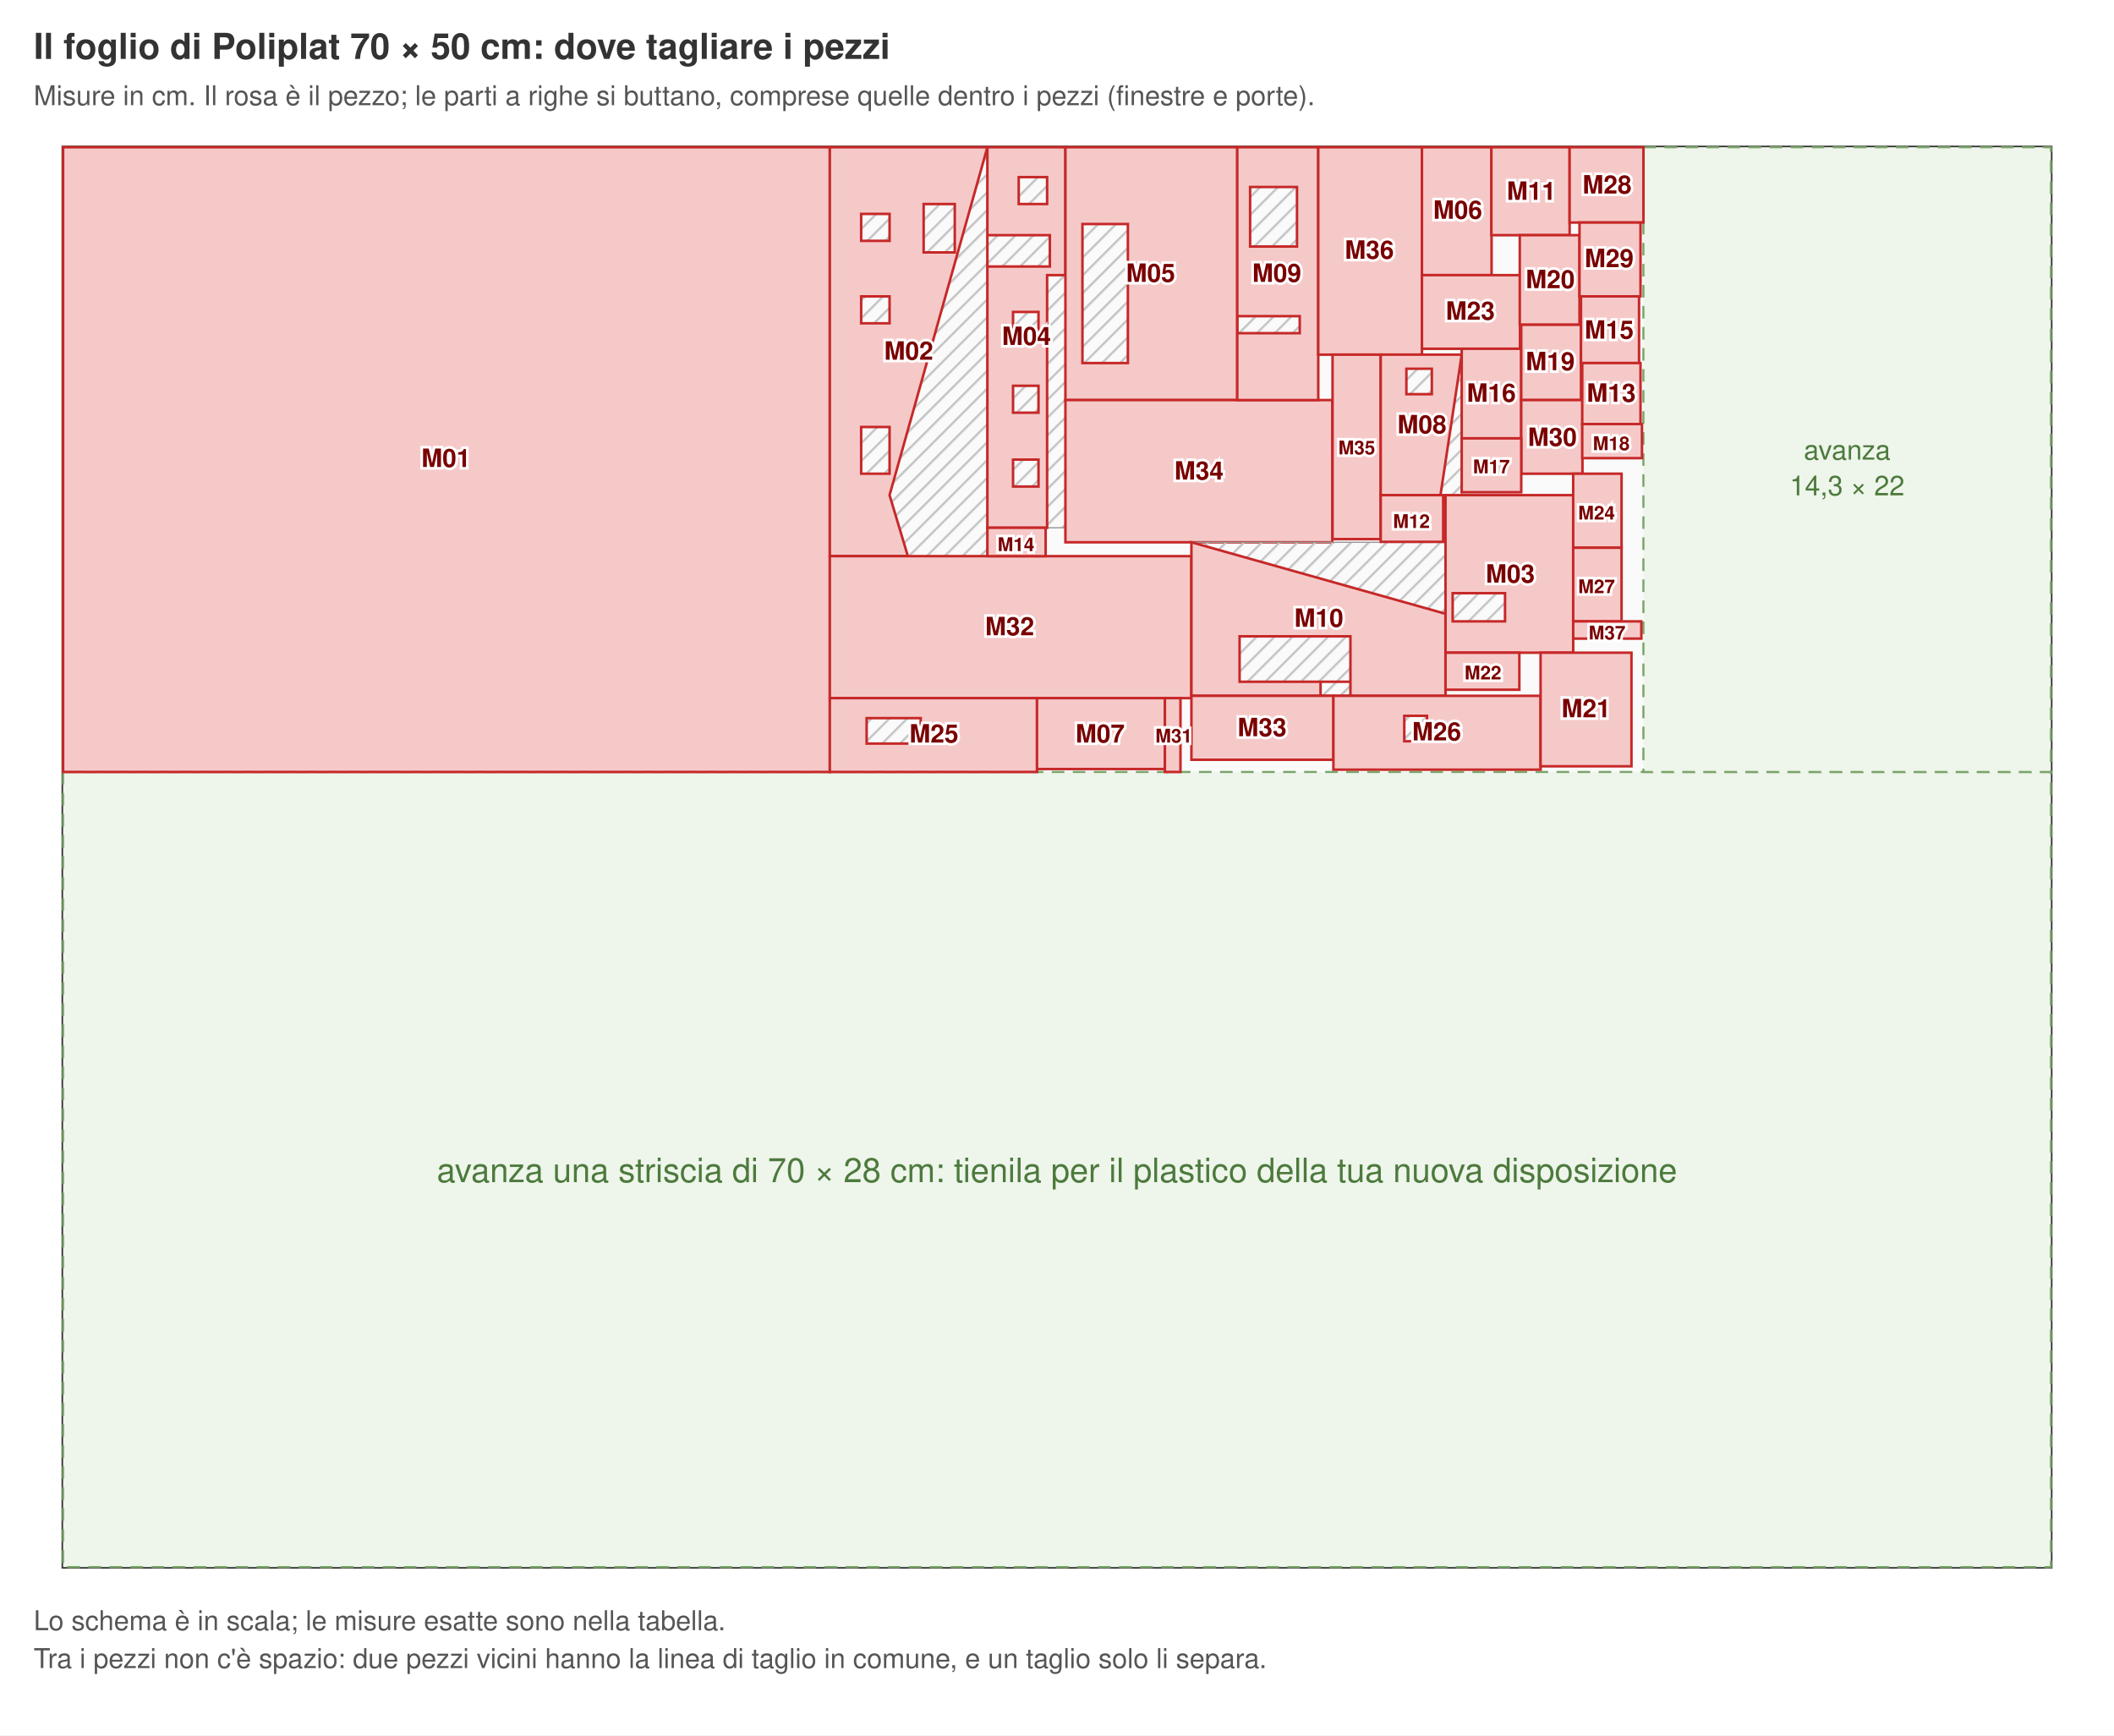
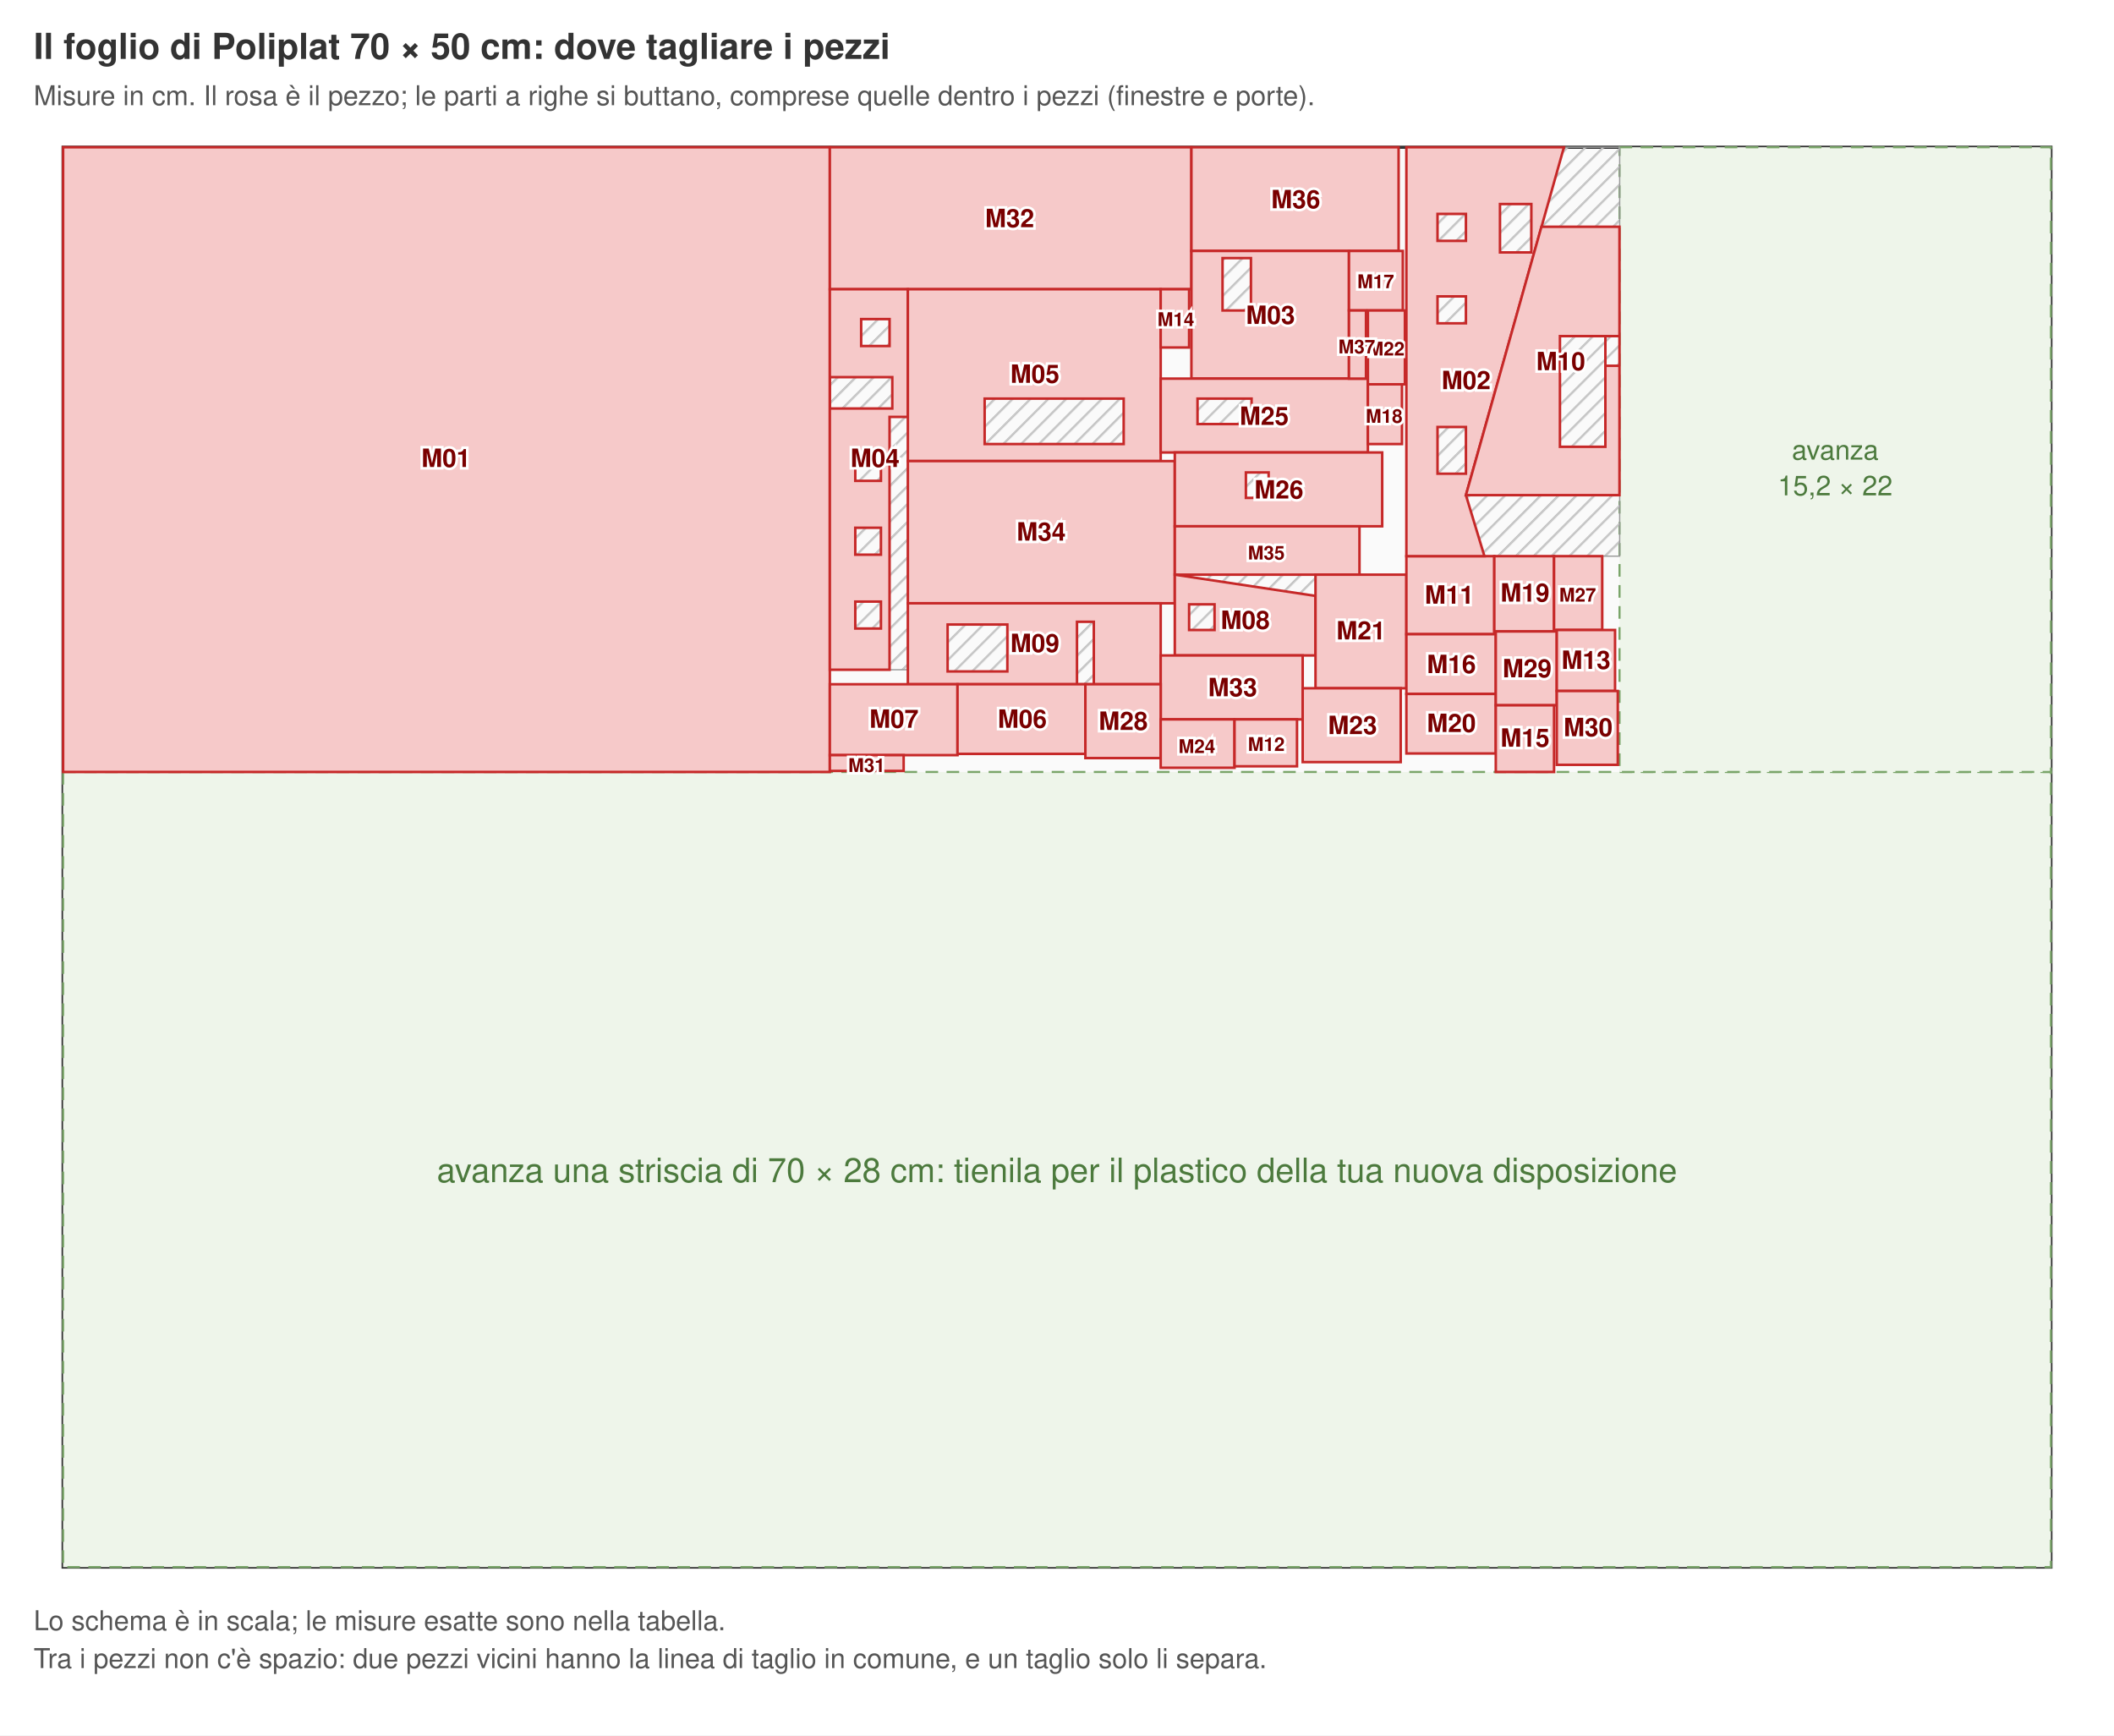
<svg xmlns="http://www.w3.org/2000/svg" viewBox="0 0 1005 825" width="1005" height="825">
  <rect width="100%" height="100%" fill="#ffffff" />
  <text x="16" y="28" font-family="Helvetica, Arial, sans-serif" font-size="17" font-weight="bold" fill="#333">Il foglio di Poliplat 70 × 50 cm: dove tagliare i pezzi</text>
  <text x="16" y="50" font-family="Helvetica, Arial, sans-serif" font-size="13" fill="#555">Misure in cm. Il rosa è il pezzo; le parti a righe si buttano, comprese quelle dentro i pezzi (finestre e porte).</text>
  <rect x="30" y="70" width="945.0" height="675.0" fill="#fafafa" stroke="#333" stroke-width="1.5" />
  <defs>
    <pattern id="righe" width="6" height="6" patternUnits="userSpaceOnUse" patternTransform="rotate(45)">
      <line x1="0" y1="0" x2="0" y2="6" stroke="#bbb" stroke-width="2" />
    </pattern>
  </defs>
  <rect x="30" y="367.0" width="945.0" height="378.0" fill="#eef5ea" stroke="#7aa56a" stroke-dasharray="6,4" />
  <text x="502.5" y="562.0" font-family="Helvetica, Arial, sans-serif" font-size="16" fill="#4c7a3d" text-anchor="middle">avanza una striscia di 70 × 28 cm: tienila per il plastico della tua nuova disposizione</text>
-   <rect x="781.275" y="70" width="193.725" height="297.0" fill="#eef5ea" stroke="#7aa56a" stroke-dasharray="6,4" />
-   <text x="878.138" y="218.5" font-family="Helvetica, Arial, sans-serif" font-size="13" fill="#4c7a3d" text-anchor="middle">avanza</text>
-   <text x="878.138" y="235.5" font-family="Helvetica, Arial, sans-serif" font-size="13" fill="#4c7a3d" text-anchor="middle">14,3 × 22</text>
+   <rect x="769.926" y="70" width="205.074" height="297.0" fill="#eef5ea" stroke="#7aa56a" stroke-dasharray="6,4" />
+   <text x="872.463" y="218.5" font-family="Helvetica, Arial, sans-serif" font-size="13" fill="#4c7a3d" text-anchor="middle">avanza</text>
+   <text x="872.463" y="235.5" font-family="Helvetica, Arial, sans-serif" font-size="13" fill="#4c7a3d" text-anchor="middle">15,2 × 22</text>
  <rect x="30.0" y="70.0" width="364.5" height="297.0" fill="url(#righe)" stroke="#999" stroke-width="0.6" />
+   <rect x="394.5" y="70.0" width="171.9" height="67.5" fill="url(#righe)" stroke="#999" stroke-width="0.6" />
+   <rect x="394.5" y="137.5" width="37.1" height="180.9" fill="url(#righe)" stroke="#999" stroke-width="0.6" />
+   <rect x="431.6" y="137.5" width="120.2" height="81.7" fill="url(#righe)" stroke="#999" stroke-width="0.6" />
+   <rect x="431.6" y="219.2" width="126.9" height="67.6" fill="url(#righe)" stroke="#999" stroke-width="0.6" />
+   <rect x="431.6" y="286.8" width="120.2" height="38.5" fill="url(#righe)" stroke="#999" stroke-width="0.6" />
+   <rect x="566.4" y="70.0" width="98.5" height="49.3" fill="url(#righe)" stroke="#999" stroke-width="0.6" />
+   <rect x="566.4" y="119.3" width="74.9" height="60.8" fill="url(#righe)" stroke="#999" stroke-width="0.6" />
+   <rect x="551.8" y="180.0" width="98.5" height="35.1" fill="url(#righe)" stroke="#999" stroke-width="0.6" />
+   <rect x="558.5" y="215.1" width="98.5" height="35.1" fill="url(#righe)" stroke="#999" stroke-width="0.6" />
+   <rect x="558.5" y="250.2" width="87.8" height="22.9" fill="url(#righe)" stroke="#999" stroke-width="0.6" />
+   <rect x="558.5" y="273.2" width="66.8" height="38.5" fill="url(#righe)" stroke="#999" stroke-width="0.6" />
+   <rect x="551.8" y="311.6" width="67.5" height="30.4" fill="url(#righe)" stroke="#999" stroke-width="0.6" />
+   <rect x="625.4" y="273.2" width="43.2" height="54.0" fill="url(#righe)" stroke="#999" stroke-width="0.6" />
+   <rect x="394.5" y="325.3" width="60.8" height="33.7" fill="url(#righe)" stroke="#999" stroke-width="0.6" />
+   <rect x="455.2" y="325.3" width="60.8" height="33.1" fill="url(#righe)" stroke="#999" stroke-width="0.6" />
+   <rect x="619.3" y="327.2" width="46.6" height="35.1" fill="url(#righe)" stroke="#999" stroke-width="0.6" />
+   <rect x="668.6" y="264.4" width="41.9" height="37.1" fill="url(#righe)" stroke="#999" stroke-width="0.6" />
+   <rect x="668.6" y="301.5" width="42.5" height="28.4" fill="url(#righe)" stroke="#999" stroke-width="0.6" />
+   <rect x="668.6" y="329.9" width="42.5" height="28.4" fill="url(#righe)" stroke="#999" stroke-width="0.6" />
+   <rect x="516.0" y="325.3" width="35.8" height="35.1" fill="url(#righe)" stroke="#999" stroke-width="0.6" />
+   <rect x="710.4" y="264.4" width="28.4" height="35.8" fill="url(#righe)" stroke="#999" stroke-width="0.6" />
+   <rect x="711.1" y="300.2" width="29.0" height="35.1" fill="url(#righe)" stroke="#999" stroke-width="0.6" />
+   <rect x="641.3" y="119.3" width="25.6" height="28.4" fill="url(#righe)" stroke="#999" stroke-width="0.6" />
+   <rect x="711.1" y="335.3" width="27.7" height="31.7" fill="url(#righe)" stroke="#999" stroke-width="0.6" />
+   <rect x="551.8" y="342.0" width="35.1" height="23.0" fill="url(#righe)" stroke="#999" stroke-width="0.6" />
+   <rect x="738.8" y="264.4" width="22.9" height="35.1" fill="url(#righe)" stroke="#999" stroke-width="0.6" />
+   <rect x="740.1" y="299.5" width="27.7" height="29.0" fill="url(#righe)" stroke="#999" stroke-width="0.6" />
+   <rect x="740.1" y="328.5" width="29.0" height="35.1" fill="url(#righe)" stroke="#999" stroke-width="0.6" />
+   <rect x="650.3" y="147.6" width="17.6" height="35.1" fill="url(#righe)" stroke="#999" stroke-width="0.6" />
+   <rect x="586.9" y="342.0" width="29.7" height="22.3" fill="url(#righe)" stroke="#999" stroke-width="0.6" />
+   <rect x="650.3" y="182.7" width="16.2" height="28.4" fill="url(#righe)" stroke="#999" stroke-width="0.6" />
+   <rect x="394.5" y="359.0" width="35.1" height="7.4" fill="url(#righe)" stroke="#999" stroke-width="0.6" />
+   <rect x="551.8" y="137.5" width="13.5" height="27.7" fill="url(#righe)" stroke="#999" stroke-width="0.6" />
+   <rect x="641.3" y="147.6" width="8.1" height="32.4" fill="url(#righe)" stroke="#999" stroke-width="0.6" />
+   <rect x="668.6" y="70.0" width="101.4" height="194.4" fill="url(#righe)" stroke="#999" stroke-width="0.6" />
  <path d="M 30.0 367.0 L 394.5 367.0 L 394.5 70.0 L 30.0 70.0 Z" fill="#f6c9c9" fill-rule="evenodd" stroke="#c62828" stroke-width="1.2" />
  <text x="212" y="222" font-family="Helvetica, Arial, sans-serif" font-size="12" font-weight="bold" fill="#7a0000" text-anchor="middle" stroke="#fff" stroke-width="2.5" paint-order="stroke">M01</text>
-   <rect x="394.5" y="70.0" width="74.9" height="194.4" fill="url(#righe)" stroke="#999" stroke-width="0.6" />
-   <path d="M 394.5 70.0 L 394.5 264.4 L 431.6 264.4 L 422.9 235.4 L 469.4 70.0 Z M 409.4 101.7 L 409.4 114.5 L 422.9 114.5 L 422.9 101.7 Z M 409.4 140.9 L 409.4 153.7 L 422.9 153.7 L 422.9 140.9 Z M 409.4 203.0 L 409.4 225.2 L 422.9 225.2 L 422.9 203.0 Z M 439.1 97.0 L 439.1 120.0 L 453.9 120.0 L 453.9 97.0 Z" fill="#f6c9c9" fill-rule="evenodd" stroke="#c62828" stroke-width="1.2" />
-   <text x="432" y="171" font-family="Helvetica, Arial, sans-serif" font-size="12" font-weight="bold" fill="#7a0000" text-anchor="middle" stroke="#fff" stroke-width="2.5" paint-order="stroke">M02</text>
-   <rect x="394.5" y="264.4" width="171.9" height="67.5" fill="url(#righe)" stroke="#999" stroke-width="0.6" />
-   <path d="M 394.5 331.9 L 566.4 331.9 L 566.4 264.4 L 394.5 264.4 Z" fill="#f6c9c9" fill-rule="evenodd" stroke="#c62828" stroke-width="1.2" />
-   <text x="480" y="302" font-family="Helvetica, Arial, sans-serif" font-size="12" font-weight="bold" fill="#7a0000" text-anchor="middle" stroke="#fff" stroke-width="2.5" paint-order="stroke">M32</text>
-   <rect x="469.4" y="70.0" width="37.1" height="180.9" fill="url(#righe)" stroke="#999" stroke-width="0.6" />
-   <path d="M 469.4 70.0 L 469.4 250.9 L 497.8 250.9 L 497.8 130.8 L 506.5 130.8 L 506.5 70.0 Z M 484.3 84.2 L 484.3 97.0 L 497.8 97.0 L 497.8 84.2 Z M 469.4 111.8 L 469.4 126.7 L 499.1 126.7 L 499.1 111.8 Z M 481.6 148.3 L 481.6 161.1 L 493.7 161.1 L 493.7 148.3 Z M 481.6 183.4 L 481.6 196.2 L 493.7 196.2 L 493.7 183.4 Z M 481.6 218.5 L 481.6 231.3 L 493.7 231.3 L 493.7 218.5 Z" fill="#f6c9c9" fill-rule="evenodd" stroke="#c62828" stroke-width="1.2" />
-   <text x="488" y="164" font-family="Helvetica, Arial, sans-serif" font-size="12" font-weight="bold" fill="#7a0000" text-anchor="middle" stroke="#fff" stroke-width="2.5" paint-order="stroke">M04</text>
-   <rect x="506.5" y="70.0" width="81.7" height="120.2" fill="url(#righe)" stroke="#999" stroke-width="0.6" />
-   <path d="M 506.5 70.0 L 506.5 190.2 L 588.2 190.2 L 588.2 70.0 Z M 514.6 106.5 L 514.6 172.6 L 536.2 172.6 L 536.2 106.5 Z" fill="#f6c9c9" fill-rule="evenodd" stroke="#c62828" stroke-width="1.2" />
-   <text x="547" y="134" font-family="Helvetica, Arial, sans-serif" font-size="12" font-weight="bold" fill="#7a0000" text-anchor="middle" stroke="#fff" stroke-width="2.5" paint-order="stroke">M05</text>
-   <rect x="506.5" y="190.2" width="126.9" height="67.6" fill="url(#righe)" stroke="#999" stroke-width="0.6" />
-   <path d="M 506.5 190.2 L 506.5 257.8 L 633.4 257.8 L 633.4 190.2 Z" fill="#f6c9c9" fill-rule="evenodd" stroke="#c62828" stroke-width="1.2" />
-   <text x="570" y="228" font-family="Helvetica, Arial, sans-serif" font-size="12" font-weight="bold" fill="#7a0000" text-anchor="middle" stroke="#fff" stroke-width="2.5" paint-order="stroke">M34</text>
-   <rect x="566.4" y="257.8" width="120.8" height="73.0" fill="url(#righe)" stroke="#999" stroke-width="0.6" />
-   <path d="M 566.4 330.8 L 687.2 330.8 L 687.2 291.8 L 566.4 257.8 Z M 589.3 324.1 L 642.0 324.1 L 642.0 302.5 L 589.3 302.5 Z M 627.8 330.8 L 642.0 330.8 L 642.0 324.1 L 627.8 324.1 Z" fill="#f6c9c9" fill-rule="evenodd" stroke="#c62828" stroke-width="1.2" />
-   <text x="627" y="298" font-family="Helvetica, Arial, sans-serif" font-size="12" font-weight="bold" fill="#7a0000" text-anchor="middle" stroke="#fff" stroke-width="2.5" paint-order="stroke">M10</text>
-   <rect x="588.2" y="70.0" width="38.5" height="120.2" fill="url(#righe)" stroke="#999" stroke-width="0.6" />
-   <path d="M 588.2 70.0 L 588.2 190.2 L 626.7 190.2 L 626.7 70.0 Z M 594.3 88.9 L 594.3 117.2 L 616.6 117.2 L 616.6 88.9 Z M 588.2 150.3 L 588.2 158.4 L 617.9 158.4 L 617.9 150.3 Z" fill="#f6c9c9" fill-rule="evenodd" stroke="#c62828" stroke-width="1.2" />
-   <text x="607" y="134" font-family="Helvetica, Arial, sans-serif" font-size="12" font-weight="bold" fill="#7a0000" text-anchor="middle" stroke="#fff" stroke-width="2.5" paint-order="stroke">M09</text>
-   <rect x="626.7" y="70.0" width="49.3" height="98.5" fill="url(#righe)" stroke="#999" stroke-width="0.6" />
-   <path d="M 626.7 70.0 L 626.7 168.6 L 676.0 168.6 L 676.0 70.0 Z" fill="#f6c9c9" fill-rule="evenodd" stroke="#c62828" stroke-width="1.2" />
-   <text x="651" y="123" font-family="Helvetica, Arial, sans-serif" font-size="12" font-weight="bold" fill="#7a0000" text-anchor="middle" stroke="#fff" stroke-width="2.5" paint-order="stroke">M36</text>
-   <rect x="566.4" y="330.8" width="67.5" height="30.4" fill="url(#righe)" stroke="#999" stroke-width="0.6" />
-   <path d="M 566.4 330.8 L 566.4 361.2 L 633.9 361.2 L 633.9 330.8 Z" fill="#f6c9c9" fill-rule="evenodd" stroke="#c62828" stroke-width="1.2" />
-   <text x="600" y="350" font-family="Helvetica, Arial, sans-serif" font-size="12" font-weight="bold" fill="#7a0000" text-anchor="middle" stroke="#fff" stroke-width="2.5" paint-order="stroke">M33</text>
-   <rect x="394.5" y="331.9" width="98.5" height="35.1" fill="url(#righe)" stroke="#999" stroke-width="0.6" />
-   <path d="M 394.5 367.0 L 493.0 367.0 L 493.0 331.9 L 394.5 331.9 Z M 412.0 353.5 L 437.7 353.5 L 437.7 341.4 L 412.0 341.4 Z" fill="#f6c9c9" fill-rule="evenodd" stroke="#c62828" stroke-width="1.2" />
-   <text x="444" y="353" font-family="Helvetica, Arial, sans-serif" font-size="12" font-weight="bold" fill="#7a0000" text-anchor="middle" stroke="#fff" stroke-width="2.5" paint-order="stroke">M25</text>
-   <rect x="633.9" y="330.8" width="98.5" height="35.1" fill="url(#righe)" stroke="#999" stroke-width="0.6" />
-   <path d="M 633.9 365.9 L 732.4 365.9 L 732.4 330.8 L 633.9 330.8 Z M 667.6 352.4 L 678.4 352.4 L 678.4 340.3 L 667.6 340.3 Z" fill="#f6c9c9" fill-rule="evenodd" stroke="#c62828" stroke-width="1.2" />
-   <text x="683" y="352" font-family="Helvetica, Arial, sans-serif" font-size="12" font-weight="bold" fill="#7a0000" text-anchor="middle" stroke="#fff" stroke-width="2.5" paint-order="stroke">M26</text>
-   <rect x="633.5" y="168.6" width="22.9" height="87.8" fill="url(#righe)" stroke="#999" stroke-width="0.6" />
-   <path d="M 633.5 256.3 L 656.4 256.3 L 656.4 168.6 L 633.5 168.6 Z" fill="#f6c9c9" fill-rule="evenodd" stroke="#c62828" stroke-width="1.2" />
-   <text x="645" y="216" font-family="Helvetica, Arial, sans-serif" font-size="9" font-weight="bold" fill="#7a0000" text-anchor="middle" stroke="#fff" stroke-width="2.5" paint-order="stroke">M35</text>
-   <rect x="656.4" y="168.6" width="38.5" height="66.8" fill="url(#righe)" stroke="#999" stroke-width="0.6" />
-   <path d="M 656.4 168.6 L 656.4 235.4 L 684.8 235.4 L 694.9 168.6 Z M 668.6 175.3 L 668.6 187.4 L 680.7 187.4 L 680.7 175.3 Z" fill="#f6c9c9" fill-rule="evenodd" stroke="#c62828" stroke-width="1.2" />
-   <text x="676" y="206" font-family="Helvetica, Arial, sans-serif" font-size="12" font-weight="bold" fill="#7a0000" text-anchor="middle" stroke="#fff" stroke-width="2.5" paint-order="stroke">M08</text>
-   <rect x="687.2" y="235.4" width="60.8" height="74.9" fill="url(#righe)" stroke="#999" stroke-width="0.6" />
-   <path d="M 687.2 310.3 L 747.9 310.3 L 747.9 235.4 L 687.2 235.4 Z M 690.6 295.4 L 715.5 295.4 L 715.5 282.0 L 690.6 282.0 Z" fill="#f6c9c9" fill-rule="evenodd" stroke="#c62828" stroke-width="1.2" />
-   <text x="718" y="277" font-family="Helvetica, Arial, sans-serif" font-size="12" font-weight="bold" fill="#7a0000" text-anchor="middle" stroke="#fff" stroke-width="2.5" paint-order="stroke">M03</text>
-   <rect x="732.4" y="310.3" width="43.2" height="54.0" fill="url(#righe)" stroke="#999" stroke-width="0.6" />
-   <path d="M 732.4 364.3 L 775.6 364.3 L 775.6 310.3 L 732.4 310.3 Z" fill="#f6c9c9" fill-rule="evenodd" stroke="#c62828" stroke-width="1.2" />
-   <text x="754" y="341" font-family="Helvetica, Arial, sans-serif" font-size="12" font-weight="bold" fill="#7a0000" text-anchor="middle" stroke="#fff" stroke-width="2.5" paint-order="stroke">M21</text>
-   <rect x="493.0" y="331.9" width="60.8" height="33.7" fill="url(#righe)" stroke="#999" stroke-width="0.6" />
-   <path d="M 493.0 331.9 L 493.0 365.6 L 553.8 365.6 L 553.8 331.9 Z" fill="#f6c9c9" fill-rule="evenodd" stroke="#c62828" stroke-width="1.2" />
-   <text x="523" y="353" font-family="Helvetica, Arial, sans-serif" font-size="12" font-weight="bold" fill="#7a0000" text-anchor="middle" stroke="#fff" stroke-width="2.5" paint-order="stroke">M07</text>
-   <rect x="676.0" y="70.0" width="33.1" height="60.8" fill="url(#righe)" stroke="#999" stroke-width="0.6" />
-   <path d="M 676.0 130.8 L 709.1 130.8 L 709.1 70.0 L 676.0 70.0 Z" fill="#f6c9c9" fill-rule="evenodd" stroke="#c62828" stroke-width="1.2" />
-   <text x="693" y="104" font-family="Helvetica, Arial, sans-serif" font-size="12" font-weight="bold" fill="#7a0000" text-anchor="middle" stroke="#fff" stroke-width="2.5" paint-order="stroke">M06</text>
-   <rect x="676.0" y="130.8" width="46.6" height="35.1" fill="url(#righe)" stroke="#999" stroke-width="0.6" />
-   <path d="M 676.0 165.8 L 722.6 165.8 L 722.6 130.8 L 676.0 130.8 Z" fill="#f6c9c9" fill-rule="evenodd" stroke="#c62828" stroke-width="1.2" />
-   <text x="699" y="152" font-family="Helvetica, Arial, sans-serif" font-size="12" font-weight="bold" fill="#7a0000" text-anchor="middle" stroke="#fff" stroke-width="2.5" paint-order="stroke">M23</text>
-   <rect x="709.0" y="70.0" width="37.1" height="41.9" fill="url(#righe)" stroke="#999" stroke-width="0.6" />
-   <path d="M 709.0 70.0 L 709.0 111.8 L 746.2 111.8 L 746.2 70.0 Z" fill="#f6c9c9" fill-rule="evenodd" stroke="#c62828" stroke-width="1.2" />
-   <text x="728" y="95" font-family="Helvetica, Arial, sans-serif" font-size="12" font-weight="bold" fill="#7a0000" text-anchor="middle" stroke="#fff" stroke-width="2.5" paint-order="stroke">M11</text>
-   <rect x="694.9" y="165.8" width="28.4" height="42.5" fill="url(#righe)" stroke="#999" stroke-width="0.6" />
-   <path d="M 694.9 165.8 L 694.9 208.4 L 723.2 208.4 L 723.2 165.8 Z" fill="#f6c9c9" fill-rule="evenodd" stroke="#c62828" stroke-width="1.2" />
-   <text x="709" y="191" font-family="Helvetica, Arial, sans-serif" font-size="12" font-weight="bold" fill="#7a0000" text-anchor="middle" stroke="#fff" stroke-width="2.5" paint-order="stroke">M16</text>
-   <rect x="722.5" y="111.8" width="28.4" height="42.5" fill="url(#righe)" stroke="#999" stroke-width="0.6" />
-   <path d="M 722.5 111.8 L 722.5 154.4 L 750.9 154.4 L 750.9 111.8 Z" fill="#f6c9c9" fill-rule="evenodd" stroke="#c62828" stroke-width="1.2" />
-   <text x="737" y="137" font-family="Helvetica, Arial, sans-serif" font-size="12" font-weight="bold" fill="#7a0000" text-anchor="middle" stroke="#fff" stroke-width="2.5" paint-order="stroke">M20</text>
-   <rect x="746.2" y="70.0" width="35.1" height="35.8" fill="url(#righe)" stroke="#999" stroke-width="0.6" />
-   <path d="M 746.2 70.0 L 746.2 105.8 L 781.3 105.8 L 781.3 70.0 Z" fill="#f6c9c9" fill-rule="evenodd" stroke="#c62828" stroke-width="1.2" />
-   <text x="764" y="92" font-family="Helvetica, Arial, sans-serif" font-size="12" font-weight="bold" fill="#7a0000" text-anchor="middle" stroke="#fff" stroke-width="2.5" paint-order="stroke">M28</text>
-   <rect x="723.2" y="154.4" width="28.4" height="35.8" fill="url(#righe)" stroke="#999" stroke-width="0.6" />
-   <path d="M 723.2 154.4 L 723.2 190.2 L 751.6 190.2 L 751.6 154.4 Z" fill="#f6c9c9" fill-rule="evenodd" stroke="#c62828" stroke-width="1.2" />
-   <text x="737" y="176" font-family="Helvetica, Arial, sans-serif" font-size="12" font-weight="bold" fill="#7a0000" text-anchor="middle" stroke="#fff" stroke-width="2.5" paint-order="stroke">M19</text>
-   <rect x="750.9" y="105.8" width="29.0" height="35.1" fill="url(#righe)" stroke="#999" stroke-width="0.6" />
-   <path d="M 750.9 140.9 L 779.9 140.9 L 779.9 105.8 L 750.9 105.8 Z" fill="#f6c9c9" fill-rule="evenodd" stroke="#c62828" stroke-width="1.2" />
-   <text x="765" y="127" font-family="Helvetica, Arial, sans-serif" font-size="12" font-weight="bold" fill="#7a0000" text-anchor="middle" stroke="#fff" stroke-width="2.5" paint-order="stroke">M29</text>
-   <rect x="723.2" y="190.2" width="29.0" height="35.1" fill="url(#righe)" stroke="#999" stroke-width="0.6" />
-   <path d="M 723.2 225.2 L 752.3 225.2 L 752.3 190.2 L 723.2 190.2 Z" fill="#f6c9c9" fill-rule="evenodd" stroke="#c62828" stroke-width="1.2" />
-   <text x="738" y="212" font-family="Helvetica, Arial, sans-serif" font-size="12" font-weight="bold" fill="#7a0000" text-anchor="middle" stroke="#fff" stroke-width="2.5" paint-order="stroke">M30</text>
-   <rect x="751.6" y="140.9" width="27.7" height="31.7" fill="url(#righe)" stroke="#999" stroke-width="0.6" />
-   <path d="M 751.6 140.9 L 751.6 172.6 L 779.2 172.6 L 779.2 140.9 Z" fill="#f6c9c9" fill-rule="evenodd" stroke="#c62828" stroke-width="1.2" />
-   <text x="765" y="161" font-family="Helvetica, Arial, sans-serif" font-size="12" font-weight="bold" fill="#7a0000" text-anchor="middle" stroke="#fff" stroke-width="2.5" paint-order="stroke">M15</text>
-   <rect x="747.9" y="225.2" width="23.0" height="35.1" fill="url(#righe)" stroke="#999" stroke-width="0.6" />
-   <path d="M 747.9 260.4 L 770.9 260.4 L 770.9 225.2 L 747.9 225.2 Z" fill="#f6c9c9" fill-rule="evenodd" stroke="#c62828" stroke-width="1.2" />
-   <text x="759" y="247" font-family="Helvetica, Arial, sans-serif" font-size="9" font-weight="bold" fill="#7a0000" text-anchor="middle" stroke="#fff" stroke-width="2.5" paint-order="stroke">M24</text>
-   <rect x="747.9" y="260.4" width="22.9" height="35.1" fill="url(#righe)" stroke="#999" stroke-width="0.6" />
-   <path d="M 747.9 295.4 L 770.9 295.4 L 770.9 260.4 L 747.9 260.4 Z" fill="#f6c9c9" fill-rule="evenodd" stroke="#c62828" stroke-width="1.2" />
-   <text x="759" y="282" font-family="Helvetica, Arial, sans-serif" font-size="9" font-weight="bold" fill="#7a0000" text-anchor="middle" stroke="#fff" stroke-width="2.5" paint-order="stroke">M27</text>
-   <rect x="752.2" y="172.6" width="27.7" height="29.0" fill="url(#righe)" stroke="#999" stroke-width="0.6" />
-   <path d="M 752.2 172.6 L 752.2 201.6 L 779.9 201.6 L 779.9 172.6 Z" fill="#f6c9c9" fill-rule="evenodd" stroke="#c62828" stroke-width="1.2" />
-   <text x="766" y="191" font-family="Helvetica, Arial, sans-serif" font-size="12" font-weight="bold" fill="#7a0000" text-anchor="middle" stroke="#fff" stroke-width="2.5" paint-order="stroke">M13</text>
-   <rect x="694.9" y="208.4" width="28.4" height="25.6" fill="url(#righe)" stroke="#999" stroke-width="0.6" />
-   <path d="M 694.9 208.4 L 694.9 234.0 L 723.2 234.0 L 723.2 208.4 Z" fill="#f6c9c9" fill-rule="evenodd" stroke="#c62828" stroke-width="1.2" />
-   <text x="709" y="225" font-family="Helvetica, Arial, sans-serif" font-size="9" font-weight="bold" fill="#7a0000" text-anchor="middle" stroke="#fff" stroke-width="2.5" paint-order="stroke">M17</text>
-   <rect x="687.2" y="310.3" width="35.1" height="17.6" fill="url(#righe)" stroke="#999" stroke-width="0.6" />
-   <path d="M 687.2 310.3 L 687.2 327.9 L 722.3 327.9 L 722.3 310.3 Z" fill="#f6c9c9" fill-rule="evenodd" stroke="#c62828" stroke-width="1.2" />
-   <text x="705" y="323" font-family="Helvetica, Arial, sans-serif" font-size="9" font-weight="bold" fill="#7a0000" text-anchor="middle" stroke="#fff" stroke-width="2.5" paint-order="stroke">M22</text>
-   <rect x="656.4" y="235.4" width="29.7" height="22.3" fill="url(#righe)" stroke="#999" stroke-width="0.6" />
-   <path d="M 656.4 235.4 L 656.4 257.6 L 686.1 257.6 L 686.1 235.4 Z" fill="#f6c9c9" fill-rule="evenodd" stroke="#c62828" stroke-width="1.2" />
-   <text x="671" y="251" font-family="Helvetica, Arial, sans-serif" font-size="9" font-weight="bold" fill="#7a0000" text-anchor="middle" stroke="#fff" stroke-width="2.5" paint-order="stroke">M12</text>
-   <rect x="752.2" y="201.6" width="28.4" height="16.2" fill="url(#righe)" stroke="#999" stroke-width="0.6" />
-   <path d="M 752.2 201.6 L 752.2 217.8 L 780.6 217.8 L 780.6 201.6 Z" fill="#f6c9c9" fill-rule="evenodd" stroke="#c62828" stroke-width="1.2" />
-   <text x="766" y="214" font-family="Helvetica, Arial, sans-serif" font-size="9" font-weight="bold" fill="#7a0000" text-anchor="middle" stroke="#fff" stroke-width="2.5" paint-order="stroke">M18</text>
-   <rect x="553.8" y="331.9" width="7.4" height="35.1" fill="url(#righe)" stroke="#999" stroke-width="0.6" />
-   <path d="M 553.8 367.0 L 561.2 367.0 L 561.2 331.9 L 553.8 331.9 Z" fill="#f6c9c9" fill-rule="evenodd" stroke="#c62828" stroke-width="1.2" />
-   <text x="558" y="353" font-family="Helvetica, Arial, sans-serif" font-size="9" font-weight="bold" fill="#7a0000" text-anchor="middle" stroke="#fff" stroke-width="2.5" paint-order="stroke">M31</text>
-   <rect x="469.4" y="250.9" width="27.7" height="13.5" fill="url(#righe)" stroke="#999" stroke-width="0.6" />
-   <path d="M 469.4 250.9 L 469.4 264.4 L 497.1 264.4 L 497.1 250.9 Z" fill="#f6c9c9" fill-rule="evenodd" stroke="#c62828" stroke-width="1.2" />
-   <text x="483" y="262" font-family="Helvetica, Arial, sans-serif" font-size="9" font-weight="bold" fill="#7a0000" text-anchor="middle" stroke="#fff" stroke-width="2.5" paint-order="stroke">M14</text>
-   <rect x="747.9" y="295.4" width="32.4" height="8.1" fill="url(#righe)" stroke="#999" stroke-width="0.6" />
-   <path d="M 747.9 295.4 L 747.9 303.6 L 780.3 303.6 L 780.3 295.4 Z" fill="#f6c9c9" fill-rule="evenodd" stroke="#c62828" stroke-width="1.2" />
-   <text x="764" y="304" font-family="Helvetica, Arial, sans-serif" font-size="9" font-weight="bold" fill="#7a0000" text-anchor="middle" stroke="#fff" stroke-width="2.5" paint-order="stroke">M37</text>
+   <path d="M 394.5 137.5 L 566.4 137.5 L 566.4 70.0 L 394.5 70.0 Z" fill="#f6c9c9" fill-rule="evenodd" stroke="#c62828" stroke-width="1.2" />
+   <text x="480" y="108" font-family="Helvetica, Arial, sans-serif" font-size="12" font-weight="bold" fill="#7a0000" text-anchor="middle" stroke="#fff" stroke-width="2.5" paint-order="stroke">M32</text>
+   <path d="M 394.5 137.5 L 394.5 318.4 L 422.9 318.4 L 422.9 198.2 L 431.6 198.2 L 431.6 137.5 Z M 409.4 151.7 L 409.4 164.5 L 422.9 164.5 L 422.9 151.7 Z M 394.5 179.3 L 394.5 194.2 L 424.2 194.2 L 424.2 179.3 Z M 406.6 215.8 L 406.6 228.6 L 418.8 228.6 L 418.8 215.8 Z M 406.6 250.9 L 406.6 263.7 L 418.8 263.7 L 418.8 250.9 Z M 406.6 286.0 L 406.6 298.8 L 418.8 298.8 L 418.8 286.0 Z" fill="#f6c9c9" fill-rule="evenodd" stroke="#c62828" stroke-width="1.2" />
+   <text x="416" y="222" font-family="Helvetica, Arial, sans-serif" font-size="12" font-weight="bold" fill="#7a0000" text-anchor="middle" stroke="#fff" stroke-width="2.5" paint-order="stroke">M04</text>
+   <path d="M 431.6 219.2 L 551.8 219.2 L 551.8 137.5 L 431.6 137.5 Z M 468.1 211.1 L 534.2 211.1 L 534.2 189.5 L 468.1 189.5 Z" fill="#f6c9c9" fill-rule="evenodd" stroke="#c62828" stroke-width="1.2" />
+   <text x="492" y="182" font-family="Helvetica, Arial, sans-serif" font-size="12" font-weight="bold" fill="#7a0000" text-anchor="middle" stroke="#fff" stroke-width="2.5" paint-order="stroke">M05</text>
+   <path d="M 431.6 219.2 L 431.6 286.8 L 558.5 286.8 L 558.5 219.2 Z" fill="#f6c9c9" fill-rule="evenodd" stroke="#c62828" stroke-width="1.2" />
+   <text x="495" y="257" font-family="Helvetica, Arial, sans-serif" font-size="12" font-weight="bold" fill="#7a0000" text-anchor="middle" stroke="#fff" stroke-width="2.5" paint-order="stroke">M34</text>
+   <path d="M 431.6 325.3 L 551.8 325.3 L 551.8 286.8 L 431.6 286.8 Z M 450.5 319.2 L 478.9 319.2 L 478.9 296.9 L 450.5 296.9 Z M 512.0 325.3 L 520.0 325.3 L 520.0 295.6 L 512.0 295.6 Z" fill="#f6c9c9" fill-rule="evenodd" stroke="#c62828" stroke-width="1.2" />
+   <text x="492" y="310" font-family="Helvetica, Arial, sans-serif" font-size="12" font-weight="bold" fill="#7a0000" text-anchor="middle" stroke="#fff" stroke-width="2.5" paint-order="stroke">M09</text>
+   <path d="M 566.4 119.3 L 664.9 119.3 L 664.9 70.0 L 566.4 70.0 Z" fill="#f6c9c9" fill-rule="evenodd" stroke="#c62828" stroke-width="1.2" />
+   <text x="616" y="99" font-family="Helvetica, Arial, sans-serif" font-size="12" font-weight="bold" fill="#7a0000" text-anchor="middle" stroke="#fff" stroke-width="2.5" paint-order="stroke">M36</text>
+   <path d="M 566.4 119.3 L 566.4 180.0 L 641.3 180.0 L 641.3 119.3 Z M 581.2 122.7 L 581.2 147.6 L 594.7 147.6 L 594.7 122.7 Z" fill="#f6c9c9" fill-rule="evenodd" stroke="#c62828" stroke-width="1.2" />
+   <text x="604" y="154" font-family="Helvetica, Arial, sans-serif" font-size="12" font-weight="bold" fill="#7a0000" text-anchor="middle" stroke="#fff" stroke-width="2.5" paint-order="stroke">M03</text>
+   <path d="M 551.8 215.1 L 650.3 215.1 L 650.3 180.0 L 551.8 180.0 Z M 569.3 201.6 L 595.0 201.6 L 595.0 189.5 L 569.3 189.5 Z" fill="#f6c9c9" fill-rule="evenodd" stroke="#c62828" stroke-width="1.2" />
+   <text x="601" y="202" font-family="Helvetica, Arial, sans-serif" font-size="12" font-weight="bold" fill="#7a0000" text-anchor="middle" stroke="#fff" stroke-width="2.5" paint-order="stroke">M25</text>
+   <path d="M 558.5 250.2 L 657.1 250.2 L 657.1 215.1 L 558.5 215.1 Z M 592.3 236.7 L 603.1 236.7 L 603.1 224.6 L 592.3 224.6 Z" fill="#f6c9c9" fill-rule="evenodd" stroke="#c62828" stroke-width="1.2" />
+   <text x="608" y="237" font-family="Helvetica, Arial, sans-serif" font-size="12" font-weight="bold" fill="#7a0000" text-anchor="middle" stroke="#fff" stroke-width="2.5" paint-order="stroke">M26</text>
+   <path d="M 558.5 250.2 L 558.5 273.2 L 646.3 273.2 L 646.3 250.2 Z" fill="#f6c9c9" fill-rule="evenodd" stroke="#c62828" stroke-width="1.2" />
+   <text x="602" y="266" font-family="Helvetica, Arial, sans-serif" font-size="9" font-weight="bold" fill="#7a0000" text-anchor="middle" stroke="#fff" stroke-width="2.5" paint-order="stroke">M35</text>
+   <path d="M 558.5 311.6 L 625.4 311.6 L 625.4 283.3 L 558.5 273.2 Z M 565.3 299.5 L 577.4 299.5 L 577.4 287.3 L 565.3 287.3 Z" fill="#f6c9c9" fill-rule="evenodd" stroke="#c62828" stroke-width="1.2" />
+   <text x="592" y="299" font-family="Helvetica, Arial, sans-serif" font-size="12" font-weight="bold" fill="#7a0000" text-anchor="middle" stroke="#fff" stroke-width="2.5" paint-order="stroke">M08</text>
+   <path d="M 551.8 311.6 L 551.8 342.0 L 619.3 342.0 L 619.3 311.6 Z" fill="#f6c9c9" fill-rule="evenodd" stroke="#c62828" stroke-width="1.2" />
+   <text x="586" y="331" font-family="Helvetica, Arial, sans-serif" font-size="12" font-weight="bold" fill="#7a0000" text-anchor="middle" stroke="#fff" stroke-width="2.5" paint-order="stroke">M33</text>
+   <path d="M 625.4 327.2 L 668.6 327.2 L 668.6 273.2 L 625.4 273.2 Z" fill="#f6c9c9" fill-rule="evenodd" stroke="#c62828" stroke-width="1.2" />
+   <text x="647" y="304" font-family="Helvetica, Arial, sans-serif" font-size="12" font-weight="bold" fill="#7a0000" text-anchor="middle" stroke="#fff" stroke-width="2.5" paint-order="stroke">M21</text>
+   <path d="M 394.5 325.3 L 394.5 359.0 L 455.2 359.0 L 455.2 325.3 Z" fill="#f6c9c9" fill-rule="evenodd" stroke="#c62828" stroke-width="1.2" />
+   <text x="425" y="346" font-family="Helvetica, Arial, sans-serif" font-size="12" font-weight="bold" fill="#7a0000" text-anchor="middle" stroke="#fff" stroke-width="2.5" paint-order="stroke">M07</text>
+   <path d="M 455.2 325.3 L 455.2 358.4 L 516.0 358.4 L 516.0 325.3 Z" fill="#f6c9c9" fill-rule="evenodd" stroke="#c62828" stroke-width="1.2" />
+   <text x="486" y="346" font-family="Helvetica, Arial, sans-serif" font-size="12" font-weight="bold" fill="#7a0000" text-anchor="middle" stroke="#fff" stroke-width="2.5" paint-order="stroke">M06</text>
+   <path d="M 619.3 362.3 L 665.9 362.3 L 665.9 327.2 L 619.3 327.2 Z" fill="#f6c9c9" fill-rule="evenodd" stroke="#c62828" stroke-width="1.2" />
+   <text x="643" y="349" font-family="Helvetica, Arial, sans-serif" font-size="12" font-weight="bold" fill="#7a0000" text-anchor="middle" stroke="#fff" stroke-width="2.5" paint-order="stroke">M23</text>
+   <path d="M 668.6 301.5 L 710.4 301.5 L 710.4 264.4 L 668.6 264.4 Z" fill="#f6c9c9" fill-rule="evenodd" stroke="#c62828" stroke-width="1.2" />
+   <text x="689" y="287" font-family="Helvetica, Arial, sans-serif" font-size="12" font-weight="bold" fill="#7a0000" text-anchor="middle" stroke="#fff" stroke-width="2.5" paint-order="stroke">M11</text>
+   <path d="M 668.6 329.9 L 711.1 329.9 L 711.1 301.5 L 668.6 301.5 Z" fill="#f6c9c9" fill-rule="evenodd" stroke="#c62828" stroke-width="1.2" />
+   <text x="690" y="320" font-family="Helvetica, Arial, sans-serif" font-size="12" font-weight="bold" fill="#7a0000" text-anchor="middle" stroke="#fff" stroke-width="2.5" paint-order="stroke">M16</text>
+   <path d="M 668.6 358.2 L 711.1 358.2 L 711.1 329.9 L 668.6 329.9 Z" fill="#f6c9c9" fill-rule="evenodd" stroke="#c62828" stroke-width="1.2" />
+   <text x="690" y="348" font-family="Helvetica, Arial, sans-serif" font-size="12" font-weight="bold" fill="#7a0000" text-anchor="middle" stroke="#fff" stroke-width="2.5" paint-order="stroke">M20</text>
+   <path d="M 516.0 360.4 L 551.8 360.4 L 551.8 325.3 L 516.0 325.3 Z" fill="#f6c9c9" fill-rule="evenodd" stroke="#c62828" stroke-width="1.2" />
+   <text x="534" y="347" font-family="Helvetica, Arial, sans-serif" font-size="12" font-weight="bold" fill="#7a0000" text-anchor="middle" stroke="#fff" stroke-width="2.5" paint-order="stroke">M28</text>
+   <path d="M 710.4 264.4 L 710.4 300.2 L 738.8 300.2 L 738.8 264.4 Z" fill="#f6c9c9" fill-rule="evenodd" stroke="#c62828" stroke-width="1.2" />
+   <text x="725" y="286" font-family="Helvetica, Arial, sans-serif" font-size="12" font-weight="bold" fill="#7a0000" text-anchor="middle" stroke="#fff" stroke-width="2.5" paint-order="stroke">M19</text>
+   <path d="M 711.1 335.3 L 740.1 335.3 L 740.1 300.2 L 711.1 300.2 Z" fill="#f6c9c9" fill-rule="evenodd" stroke="#c62828" stroke-width="1.2" />
+   <text x="726" y="322" font-family="Helvetica, Arial, sans-serif" font-size="12" font-weight="bold" fill="#7a0000" text-anchor="middle" stroke="#fff" stroke-width="2.5" paint-order="stroke">M29</text>
+   <path d="M 641.3 147.6 L 666.9 147.6 L 666.9 119.3 L 641.3 119.3 Z" fill="#f6c9c9" fill-rule="evenodd" stroke="#c62828" stroke-width="1.2" />
+   <text x="654" y="137" font-family="Helvetica, Arial, sans-serif" font-size="9" font-weight="bold" fill="#7a0000" text-anchor="middle" stroke="#fff" stroke-width="2.5" paint-order="stroke">M17</text>
+   <path d="M 711.1 335.3 L 711.1 367.0 L 738.8 367.0 L 738.8 335.3 Z" fill="#f6c9c9" fill-rule="evenodd" stroke="#c62828" stroke-width="1.2" />
+   <text x="725" y="355" font-family="Helvetica, Arial, sans-serif" font-size="12" font-weight="bold" fill="#7a0000" text-anchor="middle" stroke="#fff" stroke-width="2.5" paint-order="stroke">M15</text>
+   <path d="M 551.8 342.0 L 551.8 365.0 L 586.9 365.0 L 586.9 342.0 Z" fill="#f6c9c9" fill-rule="evenodd" stroke="#c62828" stroke-width="1.2" />
+   <text x="569" y="358" font-family="Helvetica, Arial, sans-serif" font-size="9" font-weight="bold" fill="#7a0000" text-anchor="middle" stroke="#fff" stroke-width="2.5" paint-order="stroke">M24</text>
+   <path d="M 738.8 299.5 L 761.7 299.5 L 761.7 264.4 L 738.8 264.4 Z" fill="#f6c9c9" fill-rule="evenodd" stroke="#c62828" stroke-width="1.2" />
+   <text x="750" y="286" font-family="Helvetica, Arial, sans-serif" font-size="9" font-weight="bold" fill="#7a0000" text-anchor="middle" stroke="#fff" stroke-width="2.5" paint-order="stroke">M27</text>
+   <path d="M 740.1 299.5 L 740.1 328.5 L 767.8 328.5 L 767.8 299.5 Z" fill="#f6c9c9" fill-rule="evenodd" stroke="#c62828" stroke-width="1.2" />
+   <text x="754" y="318" font-family="Helvetica, Arial, sans-serif" font-size="12" font-weight="bold" fill="#7a0000" text-anchor="middle" stroke="#fff" stroke-width="2.5" paint-order="stroke">M13</text>
+   <path d="M 740.1 363.6 L 769.1 363.6 L 769.1 328.5 L 740.1 328.5 Z" fill="#f6c9c9" fill-rule="evenodd" stroke="#c62828" stroke-width="1.2" />
+   <text x="755" y="350" font-family="Helvetica, Arial, sans-serif" font-size="12" font-weight="bold" fill="#7a0000" text-anchor="middle" stroke="#fff" stroke-width="2.5" paint-order="stroke">M30</text>
+   <path d="M 650.3 182.7 L 667.9 182.7 L 667.9 147.6 L 650.3 147.6 Z" fill="#f6c9c9" fill-rule="evenodd" stroke="#c62828" stroke-width="1.2" />
+   <text x="659" y="169" font-family="Helvetica, Arial, sans-serif" font-size="9" font-weight="bold" fill="#7a0000" text-anchor="middle" stroke="#fff" stroke-width="2.5" paint-order="stroke">M22</text>
+   <path d="M 586.9 342.0 L 586.9 364.3 L 616.6 364.3 L 616.6 342.0 Z" fill="#f6c9c9" fill-rule="evenodd" stroke="#c62828" stroke-width="1.2" />
+   <text x="602" y="357" font-family="Helvetica, Arial, sans-serif" font-size="9" font-weight="bold" fill="#7a0000" text-anchor="middle" stroke="#fff" stroke-width="2.5" paint-order="stroke">M12</text>
+   <path d="M 650.3 211.1 L 666.5 211.1 L 666.5 182.7 L 650.3 182.7 Z" fill="#f6c9c9" fill-rule="evenodd" stroke="#c62828" stroke-width="1.2" />
+   <text x="658" y="201" font-family="Helvetica, Arial, sans-serif" font-size="9" font-weight="bold" fill="#7a0000" text-anchor="middle" stroke="#fff" stroke-width="2.5" paint-order="stroke">M18</text>
+   <path d="M 394.5 359.0 L 394.5 366.5 L 429.6 366.5 L 429.6 359.0 Z" fill="#f6c9c9" fill-rule="evenodd" stroke="#c62828" stroke-width="1.2" />
+   <text x="412" y="367" font-family="Helvetica, Arial, sans-serif" font-size="9" font-weight="bold" fill="#7a0000" text-anchor="middle" stroke="#fff" stroke-width="2.5" paint-order="stroke">M31</text>
+   <path d="M 551.8 165.2 L 565.3 165.2 L 565.3 137.5 L 551.8 137.5 Z" fill="#f6c9c9" fill-rule="evenodd" stroke="#c62828" stroke-width="1.2" />
+   <text x="559" y="155" font-family="Helvetica, Arial, sans-serif" font-size="9" font-weight="bold" fill="#7a0000" text-anchor="middle" stroke="#fff" stroke-width="2.5" paint-order="stroke">M14</text>
+   <path d="M 641.3 180.0 L 649.4 180.0 L 649.4 147.6 L 641.3 147.6 Z" fill="#f6c9c9" fill-rule="evenodd" stroke="#c62828" stroke-width="1.2" />
+   <text x="645" y="168" font-family="Helvetica, Arial, sans-serif" font-size="9" font-weight="bold" fill="#7a0000" text-anchor="middle" stroke="#fff" stroke-width="2.5" paint-order="stroke">M37</text>
+   <path d="M 668.6 70.0 L 668.6 264.4 L 705.7 264.4 L 696.9 235.4 L 743.5 70.0 Z M 683.4 101.7 L 683.4 114.5 L 696.9 114.5 L 696.9 101.7 Z M 683.4 140.9 L 683.4 153.7 L 696.9 153.7 L 696.9 140.9 Z M 683.4 203.0 L 683.4 225.2 L 696.9 225.2 L 696.9 203.0 Z M 713.1 97.0 L 713.1 120.0 L 728.0 120.0 L 728.0 97.0 Z" fill="#f6c9c9" fill-rule="evenodd" stroke="#c62828" stroke-width="1.2" />
+   <text x="697" y="185" font-family="Helvetica, Arial, sans-serif" font-size="12" font-weight="bold" fill="#7a0000" text-anchor="middle" stroke="#fff" stroke-width="2.5" paint-order="stroke">M02</text>
+   <path d="M 769.9 235.4 L 769.9 107.8 L 732.8 107.8 L 696.9 235.4 Z M 763.2 212.4 L 763.2 159.8 L 741.6 159.8 L 741.6 212.4 Z M 769.9 173.9 L 769.9 159.8 L 763.2 159.8 L 763.2 173.9 Z" fill="#f6c9c9" fill-rule="evenodd" stroke="#c62828" stroke-width="1.2" />
+   <text x="742" y="176" font-family="Helvetica, Arial, sans-serif" font-size="12" font-weight="bold" fill="#7a0000" text-anchor="middle" stroke="#fff" stroke-width="2.5" paint-order="stroke">M10</text>
  <text x="16" y="775.0" font-family="Helvetica, Arial, sans-serif" font-size="13" fill="#555">Lo schema è in scala; le misure esatte sono nella tabella.</text>
  <text x="16" y="793.0" font-family="Helvetica, Arial, sans-serif" font-size="13" fill="#555">Tra i pezzi non c'è spazio: due pezzi vicini hanno la linea di taglio in comune, e un taglio solo li separa.</text>
</svg>
